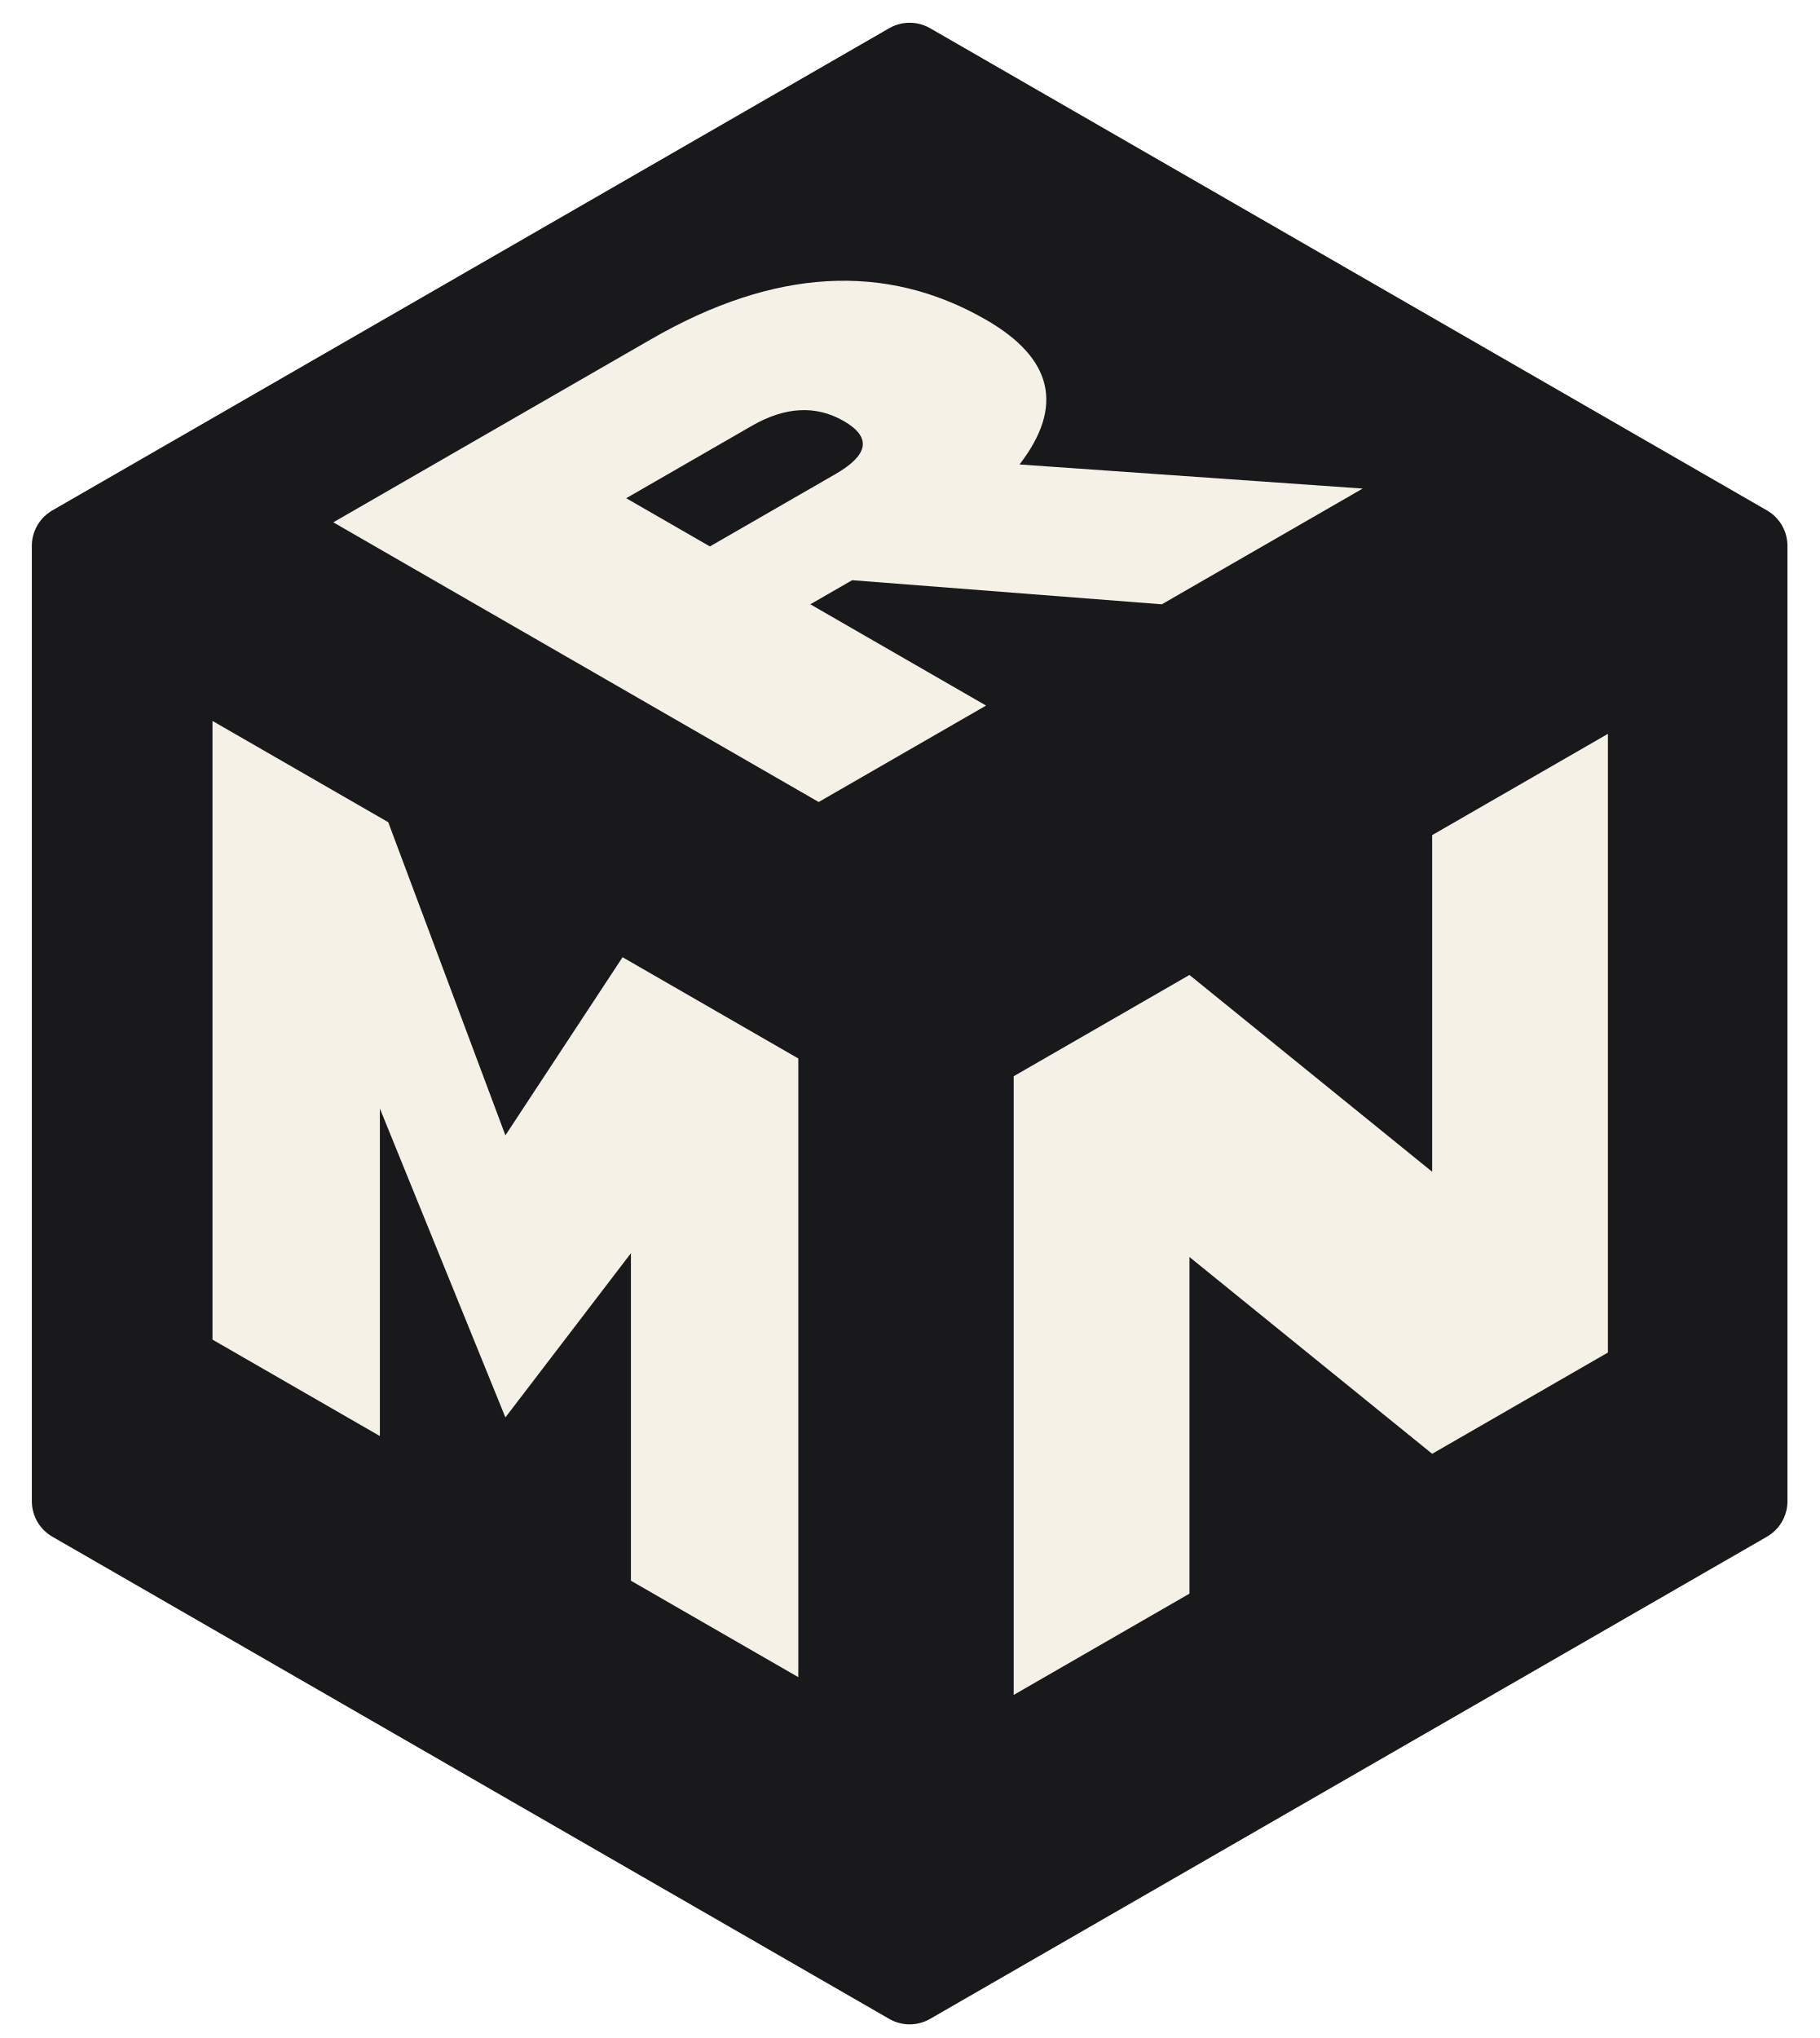
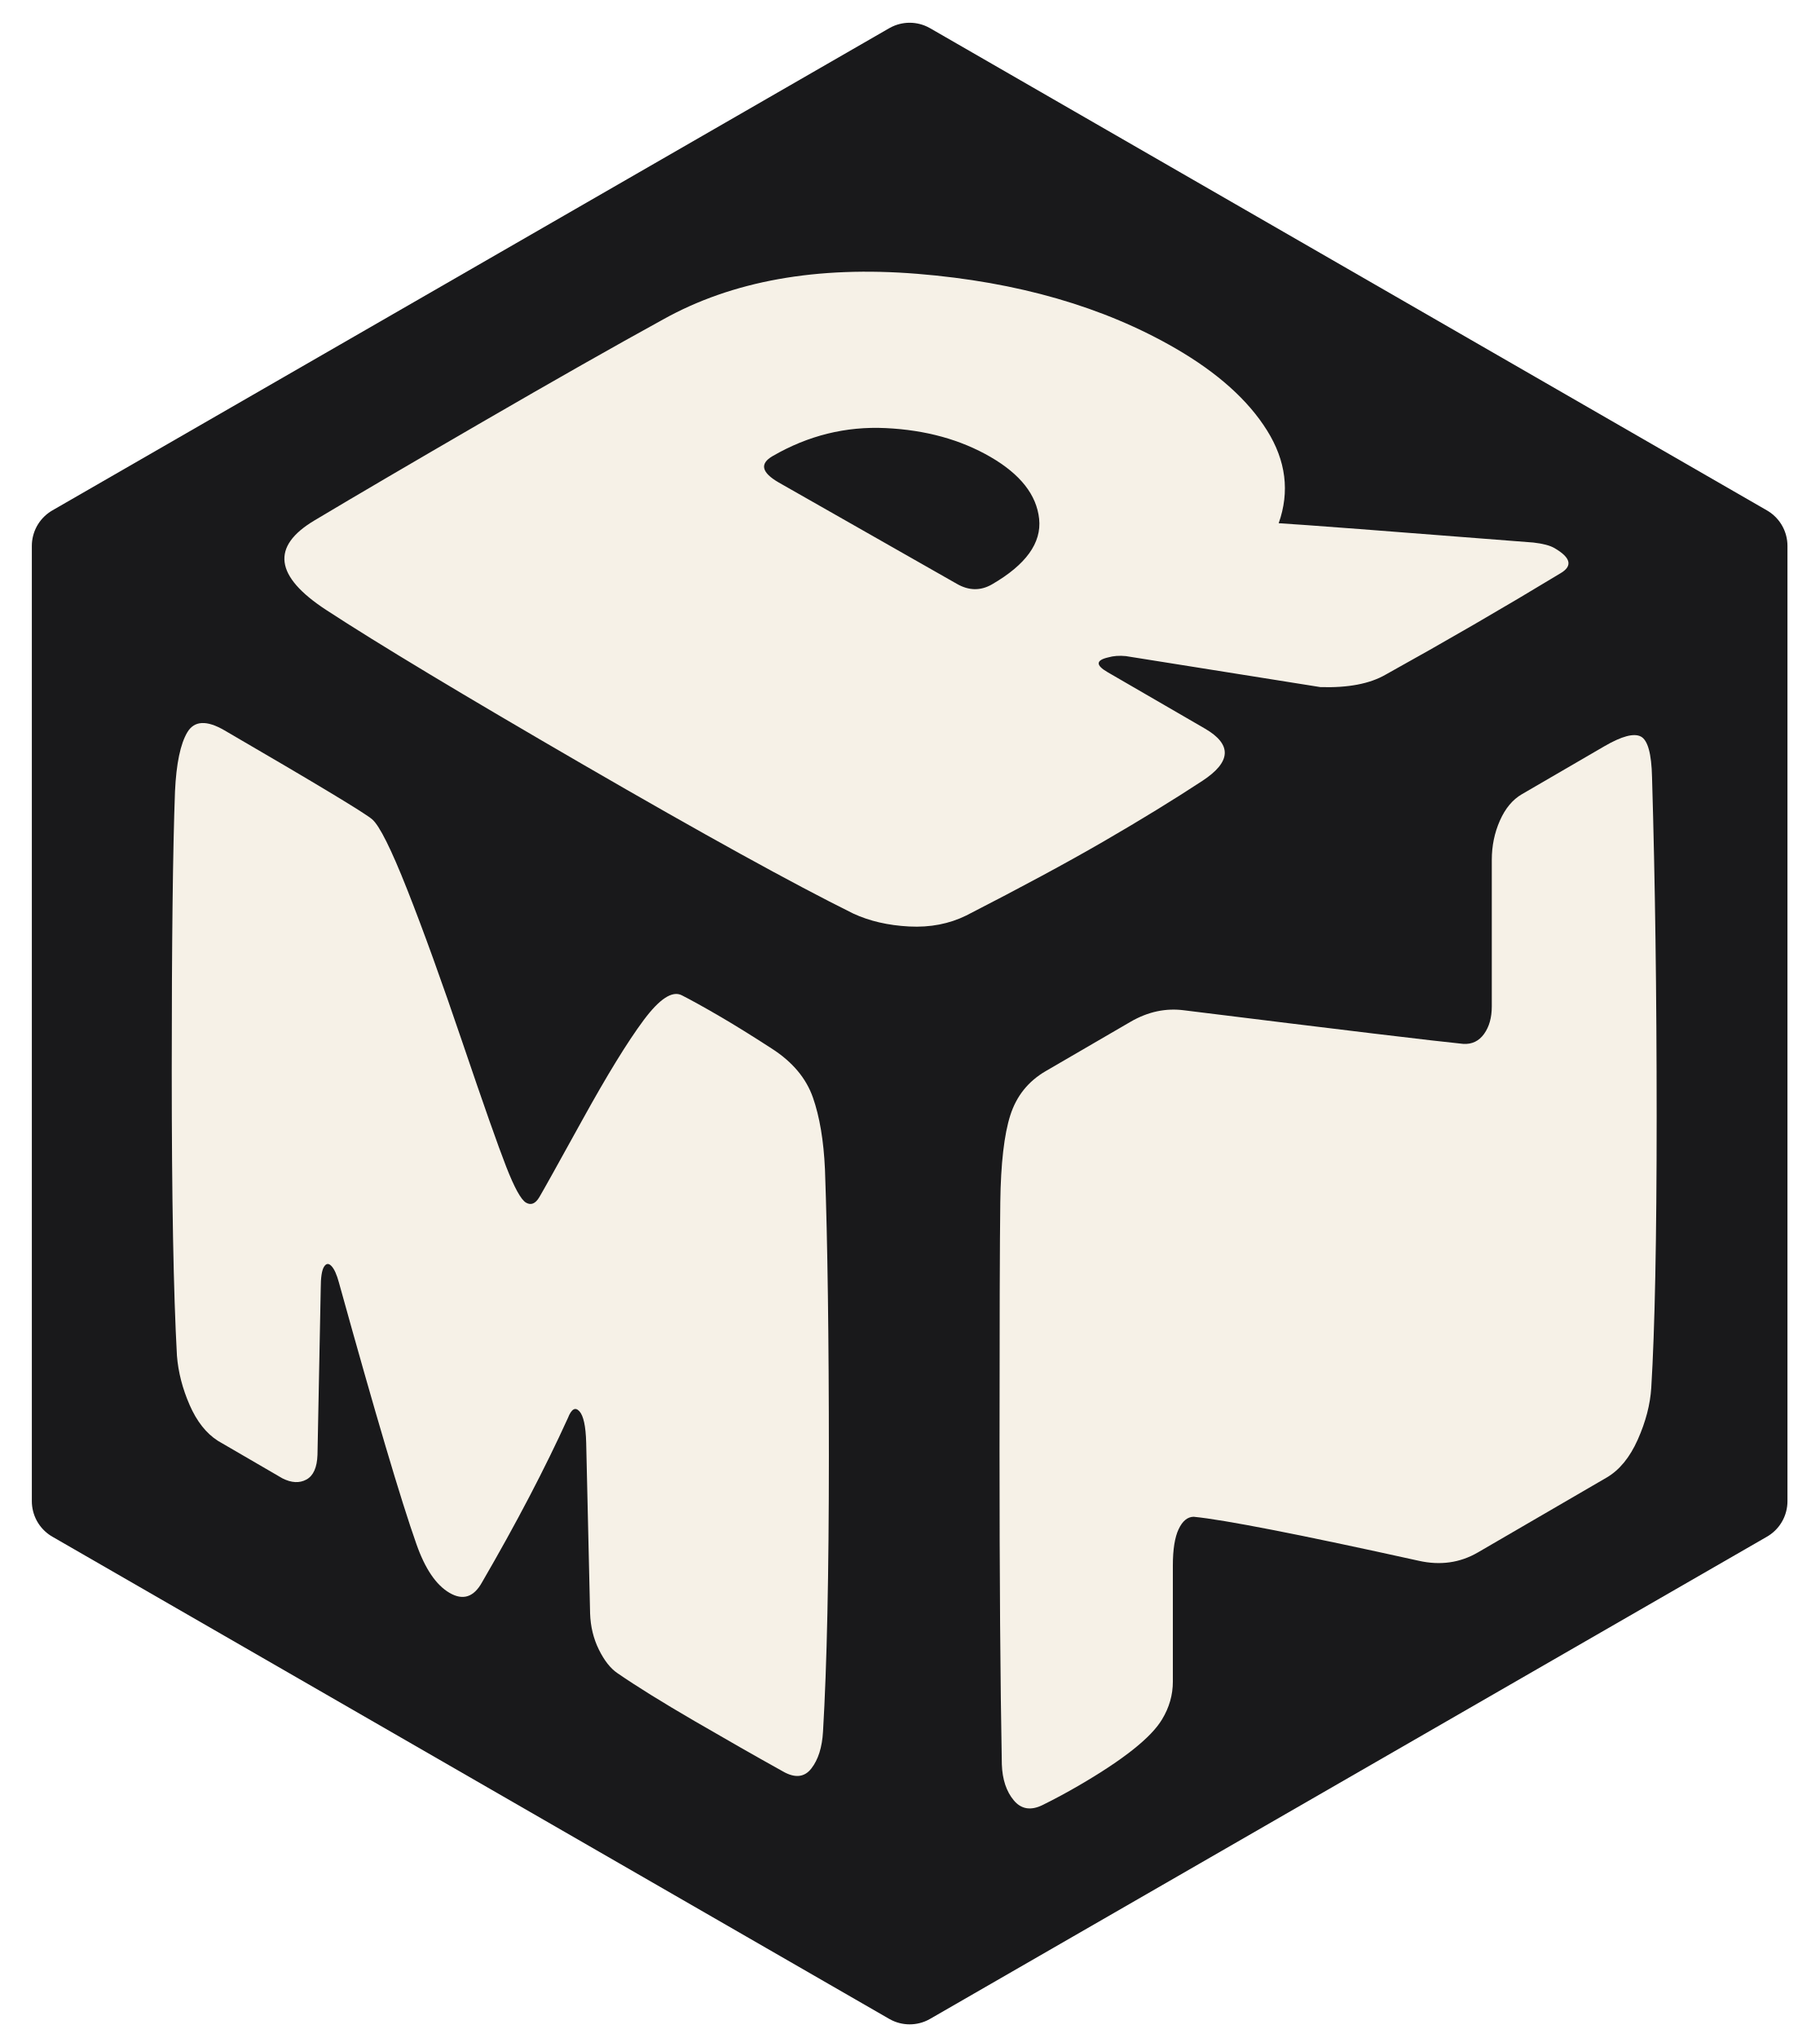
- <svg xmlns="http://www.w3.org/2000/svg" viewBox="0 0 200 224" fill="none" role="img" aria-label="RMN isometric cube">
+ <svg xmlns="http://www.w3.org/2000/svg" class="cube-mark" viewBox="0 0 200 224" role="img" aria-label="rmn-cube">
  <path d="M100 7 192 60v105l-92 53-92-53V60Z" fill="#19191b" stroke="#19191b" stroke-width="9" stroke-linejoin="round" />
  <g fill="#f6f1e7">
-     <path transform="matrix(.92 -.53 .92 .53 21 59)" fill-rule="evenodd" d="M10 7h38q22 0 22 18 0 12-13 17l18 23H51L35 44h-5v21H10Zm20 15v10h15q6 0 6-5t-6-5Z" />
-     <path transform="matrix(.92 .53 0 1 16 67)" d="M8 8h21l14 27L57 8h21v68H58V40L43 66 28 40v36H8Z" />
-     <path transform="matrix(.92 -.53 0 1 105 118)" d="M7 4h21l29 37V4h21v68H57L28 35v37H7Z" />
+     <g transform="matrix(.88 -.51 .88 .51 12 62)">
+       <path d="M472 491 474 306Q474 287 495 287Q557 287 592.5 321.5Q628 356 628.0 403.0Q628 450 594.5 484.0Q561 518 496 518Q472 518 472 491ZM734 192Q753 172 869 41Q876 32 876 25Q876 -1 853 -1Q800 -2 746.5 -2.0Q693 -2 640 -1Q611 -1 587 22L501 152Q496 158 489 160Q473 166 473 147V45Q473 2 416.5 -1.0Q360 -4 293.0 -4.0Q226 -4 131 1Q102 3 84.5 21.0Q67 39 64 62Q56 150 56.0 338.5Q56 527 62.0 613.0Q68 699 149 700Q225 701 356.0 701.0Q487 701 573 699Q697 697 776.0 607.0Q855 517 855 404Q855 338 824.5 282.0Q794 226 734 192Z" transform="matrix(0.102439 0 0 -0.1191489 2.263415 91.5234)" />
+     </g>
+     <g transform="matrix(.86 .5 0 .96 12 65)">
+       <path d="M1052 612Q1058 507 1058.0 333.5Q1058 160 1049 60Q1047 36 1031.0 17.0Q1015 -2 987 -2Q926 -3 851.5 -3.0Q777 -3 733 0Q717 1 704.5 12.5Q692 24 691 43L685 208Q684 232 674.5 235.0Q665 238 657 222Q604 128 525 12Q506 -17 475.0 -17.0Q444 -17 424 12Q389 62 305 224Q300 234 293.5 236.0Q287 238 282.0 231.0Q277 224 277 208L272 43Q271 24 255.0 12.5Q239 1 218 0H119Q92 1 75.5 19.0Q59 37 56 60Q48 149 48.0 336.5Q48 524 53 612Q56 654 72.0 677.0Q88 700 129 700Q339 700 356.0 697.0Q373 694 410.0 648.0Q447 602 495.0 529.5Q543 457 562.0 433.0Q581 409 592.5 409.0Q604 409 613.0 422.0Q622 435 679.0 522.0Q736 609 773.0 654.5Q810 700 832.0 701.0Q854 702 889.0 702.0Q924 702 971.0 700.0Q1018 698 1033.5 675.5Q1049 653 1052 612Z" transform="matrix(0.0831683 0 0 -0.1168289 4.007921 90.01391)" />
+     </g>
+     <g transform="matrix(.86 -.5 0 .96 103 117)">
+       <path d="M738 700H845Q879 700 892.5 689.0Q906 678 907 644Q913 492 913.0 317.0Q913 142 906 61Q904 38 888.5 19.0Q873 0 848 0H681Q646 0 604 25Q372 162 312 192Q300 197 292.5 188.5Q285 180 285 157V46Q285 27 271 16Q250 -1 163 -1Q139 -1 116.0 0.5Q93 2 78.5 21.0Q64 40 63 62Q60 182 60.0 363.5Q60 545 61.0 600.0Q62 655 74.0 677.5Q86 700 120 700H230Q264 700 300 681Q610 520 662 494Q679 486 689.0 492.0Q699 498 699 514V654Q699 674 709.5 687.0Q720 700 738 700Z" transform="matrix(0.098476 0 0 -0.1198288 2.091442 91.88017)" />
+     </g>
  </g>
</svg>
